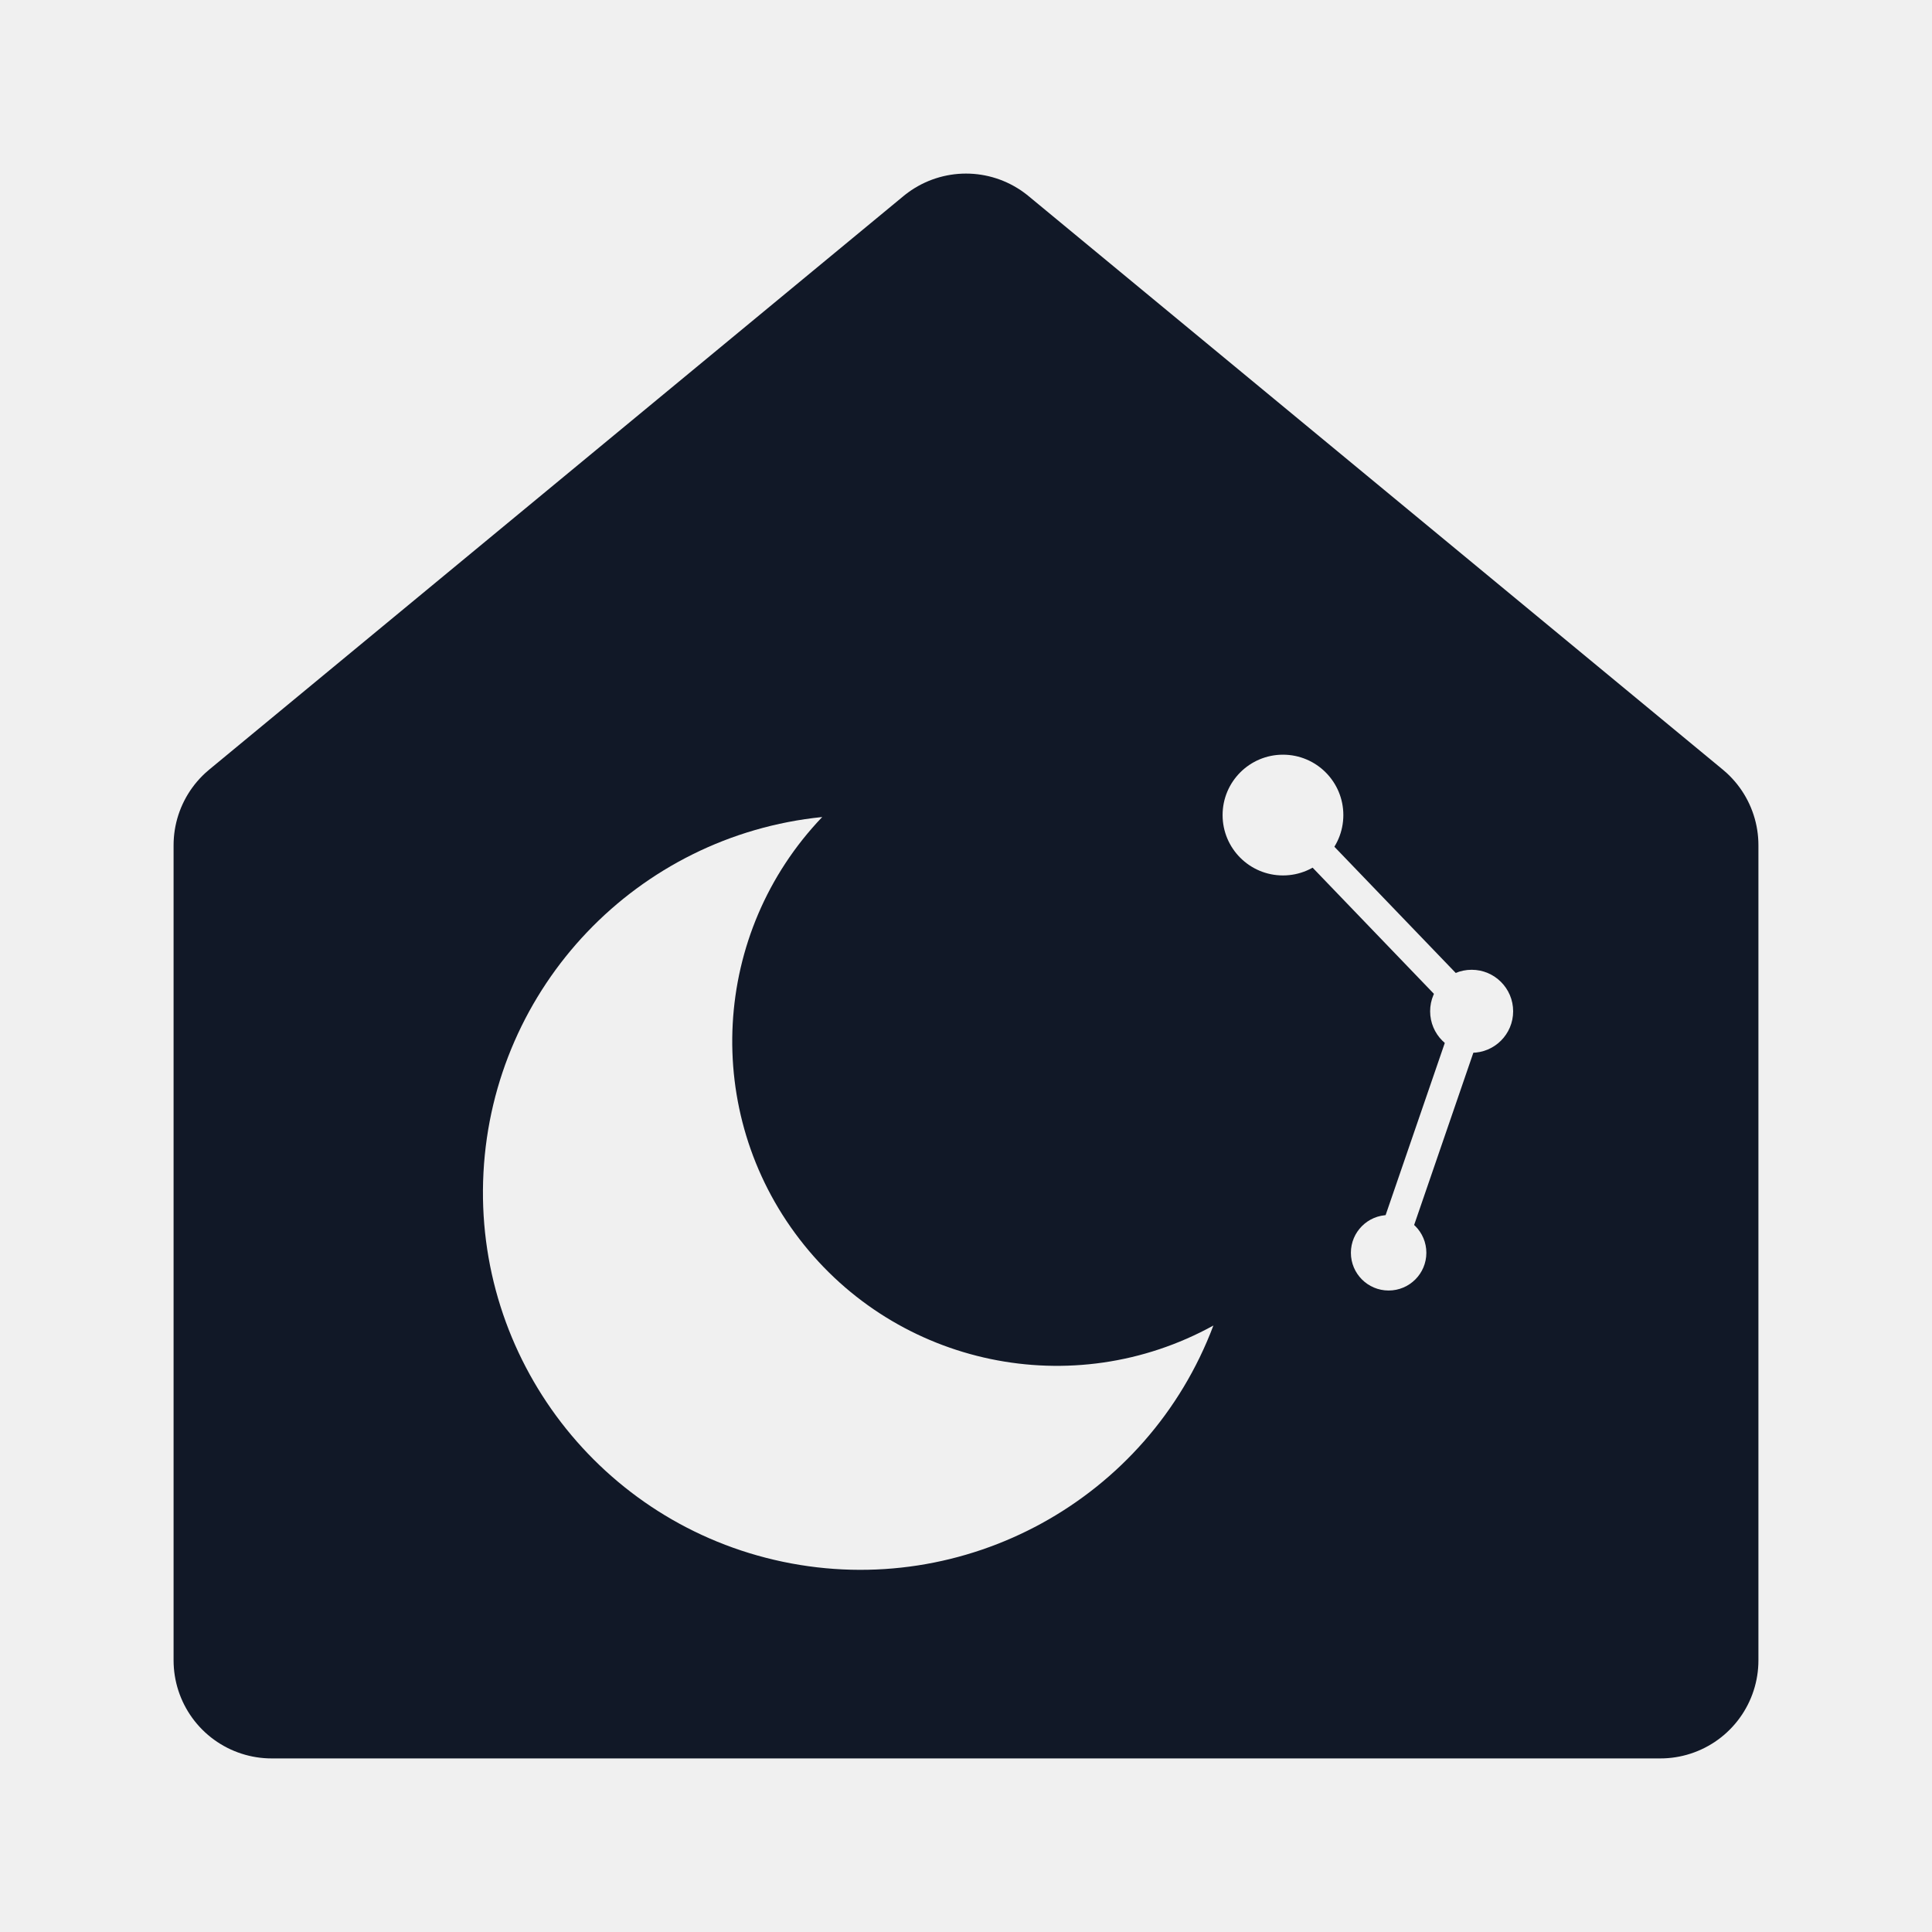
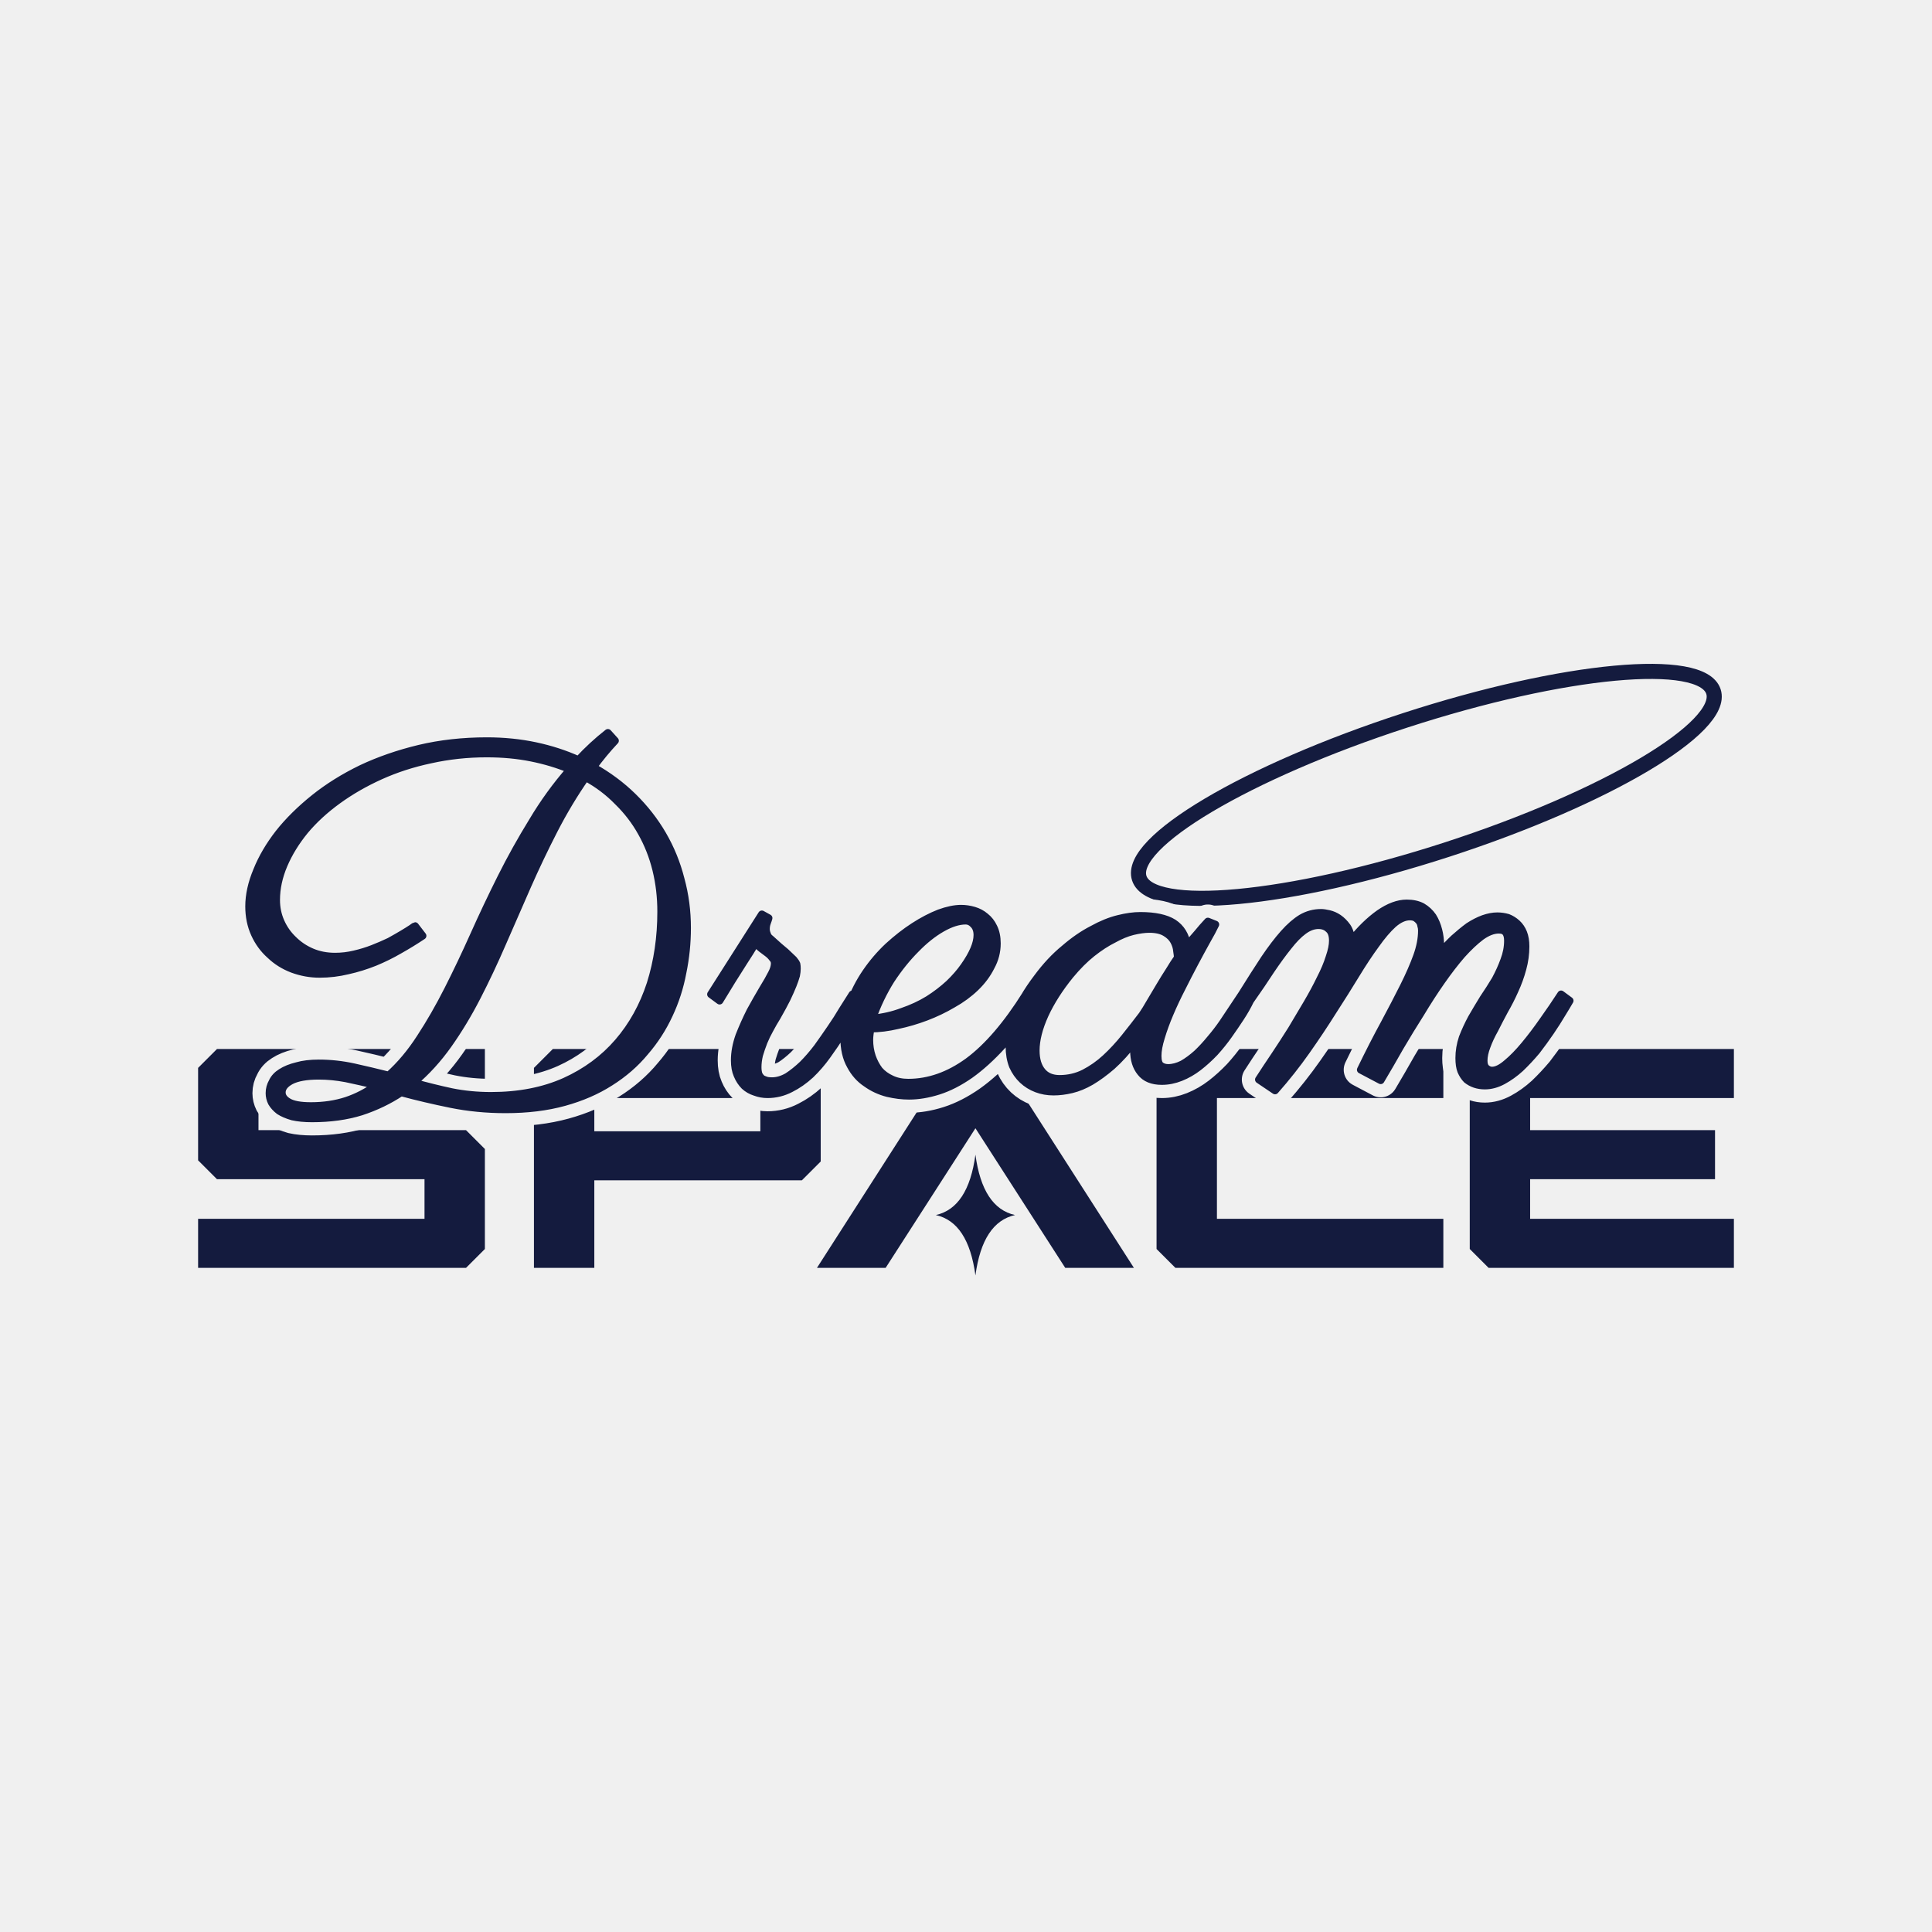
- <svg xmlns="http://www.w3.org/2000/svg" width="256" height="256" viewBox="0 0 256 256" fill="none">
-   <defs>
-     <mask id="mk" maskUnits="userSpaceOnUse" x="0" y="0" width="256" height="256">
-       <rect width="256" height="256" fill="#fff" />
-       <path d="M108.95 108.26 A50 50 0 1 0 160.78 175.64 A43 43 0 0 1 108.95 108.26 Z" fill="#000" />
-       <path d="M170 108 L195 134 L184 166" fill="none" stroke="#000" stroke-width="4" stroke-linecap="round" />
-       <circle cx="170" cy="108" r="8" fill="#000" />
-       <circle cx="195" cy="134" r="5.5" fill="#000" />
-       <circle cx="184" cy="166" r="5" fill="#000" />
-     </mask>
-   </defs>
-   <path d="M128 36 L220 112 L220 220 L36 220 L36 112 Z" fill="#111827" stroke="#111827" stroke-width="26" stroke-linejoin="round" mask="url(#mk)" />
+ <svg xmlns="http://www.w3.org/2000/svg" width="256" height="256" viewBox="0 0 512 512" fill="none">
+   <g transform="translate(0 -12)">
+     <defs>
+       <linearGradient id="mk-space" x1="52.5" y1="0" x2="459.5" y2="0" gradientUnits="userSpaceOnUse">
+         <stop offset="0" stop-color="#141B3E" />
+         <stop offset="1" stop-color="#141B3E" />
+       </linearGradient>
+       <linearGradient id="mk-dream" x1="64" y1="0" x2="416" y2="0" gradientUnits="userSpaceOnUse">
+         <stop offset="0" stop-color="#141B3E" />
+         <stop offset="1" stop-color="#141B3E" />
+       </linearGradient>
+       <mask id="mk-ko" maskUnits="userSpaceOnUse" x="0" y="0" width="512" height="512">
+         <rect width="512" height="512" fill="#fff" />
+         <path d="M161.1 206.2L163.0 208.3Q159.9 211.6 157.2 215.3L157.2 215.3Q163.1 218.6 167.7 223.1Q172.4 227.7 175.6 233.2Q178.8 238.7 180.4 245.0Q182.1 251.2 182.1 257.9L182.1 257.9Q182.1 263.9 180.9 269.7Q179.8 275.6 177.3 280.9Q174.8 286.3 170.9 290.8Q167.1 295.4 161.7 298.8Q156.4 302.2 149.5 304.1Q142.6 306.0 134.0 306.0L134.0 306.0Q126.4 306.0 119.5 304.6Q112.6 303.2 106.3 301.5L106.3 301.5Q101.5 304.7 95.7 306.6Q89.9 308.4 82.7 308.4L82.7 308.4Q79.7 308.4 77.5 307.9Q75.4 307.3 74.0 306.4Q72.7 305.4 72.0 304.2Q71.4 303.0 71.4 301.7L71.4 301.7Q71.4 300.1 72.2 298.7Q72.9 297.2 74.5 296.2Q76.2 295.1 78.7 294.5Q81.1 293.8 84.5 293.8L84.5 293.8Q89.1 293.8 93.7 294.8Q98.2 295.8 103.0 297.0L103.0 297.0Q107.6 292.9 111.4 287.0Q115.2 281.2 118.7 274.3Q122.2 267.4 125.6 259.8Q129.0 252.2 132.8 244.6Q136.6 237.0 141.1 229.7Q145.5 222.3 151.1 215.9L151.1 215.9Q146.3 213.9 140.8 212.8Q135.3 211.7 129.0 211.7L129.0 211.7Q121.3 211.7 114.1 213.3Q107.0 214.8 100.8 217.6Q94.6 220.4 89.5 224.1Q84.4 227.8 80.8 232.1Q77.2 236.5 75.2 241.2Q73.2 245.9 73.2 250.5L73.2 250.5Q73.2 253.6 74.4 256.3Q75.6 259.0 77.7 261.0Q79.8 263.1 82.6 264.3Q85.4 265.5 88.8 265.5L88.8 265.5Q91.4 265.5 93.9 264.9Q96.5 264.3 98.8 263.4Q101.1 262.5 103.2 261.5Q105.2 260.4 106.7 259.5Q108.2 258.6 109.1 258.0Q109.9 257.4 110.0 257.4L110.0 257.4L112.0 260.0Q109.0 262.0 105.8 263.8Q102.7 265.6 99.3 267.0Q95.8 268.4 92.2 269.2Q88.5 270.1 84.7 270.1L84.7 270.1Q81.0 270.1 77.5 268.8Q74.1 267.5 71.6 265.1Q69.0 262.8 67.5 259.5Q66 256.2 66 252.2L66 252.2Q66 247.7 68.1 242.7Q70.1 237.7 73.9 232.8Q77.7 228.0 83.3 223.5Q88.8 219.1 95.8 215.7Q102.8 212.4 111.1 210.4Q119.5 208.4 129.0 208.4L129.0 208.4Q135.8 208.4 141.9 209.7Q148.0 211.0 153.3 213.4L153.3 213.4Q156.9 209.5 161.1 206.2L161.1 206.2ZM175.2 253.6L175.2 253.6Q175.2 247.8 173.9 242.5Q172.6 237.2 170.0 232.6Q167.5 228.1 163.7 224.4Q160.0 220.6 155.2 218.0L155.2 218.0Q150.6 224.6 146.8 232.0Q143.0 239.4 139.7 246.9Q136.4 254.5 133.1 262.0Q129.9 269.4 126.4 276.2Q122.9 283.0 118.8 288.8Q114.7 294.6 109.6 298.9L109.6 298.9Q114.6 300.3 119.7 301.4Q124.7 302.4 130.1 302.4L130.1 302.4Q141.2 302.4 149.7 298.6Q158.1 294.8 163.8 288.2Q169.5 281.6 172.4 272.7Q175.2 263.8 175.2 253.6ZM82.4 305.1L82.4 305.1Q87.5 305.1 91.8 303.7Q96.0 302.3 99.7 299.6L99.7 299.6Q95.5 298.6 91.7 297.8Q88.0 297.1 84.5 297.1L84.5 297.1Q79.6 297.1 77.1 298.4Q74.7 299.7 74.7 301.5L74.7 301.5Q74.7 303.0 76.4 304.0Q78.2 305.1 82.4 305.1ZM225.9 275.5L228.2 277.2Q227.3 278.6 226.0 281.0Q224.7 283.4 223.0 286.1Q221.3 288.8 219.2 291.7Q217.2 294.5 214.8 296.8Q212.3 299.1 209.5 300.5Q206.6 302.0 203.4 302.0L203.4 302.0Q201.7 302.0 200.1 301.4Q198.5 300.9 197.3 299.8Q196.1 298.6 195.4 296.9Q194.7 295.3 194.7 293.0L194.7 293.0Q194.7 289.9 195.9 286.5Q197.2 283.2 198.8 280.0Q200.5 276.9 202.1 274.2Q203.7 271.6 204.5 270.0L204.5 270.0Q205.3 268.5 205.3 267.3L205.3 267.3Q205.3 266.5 204.7 265.9Q204.2 265.2 203.4 264.6Q202.6 264.0 201.8 263.4Q200.9 262.7 200.3 261.8L200.3 261.8Q198.8 264.3 197.1 266.9L197.1 266.9Q195.7 269.1 194.0 271.8Q192.3 274.6 190.7 277.2L190.7 277.2L188.4 275.5L201.9 254.3L203.7 255.3Q203.6 255.7 203.3 256.5Q203.0 257.3 203.0 258.2L203.0 258.2Q203.0 258.9 203.3 259.6Q203.5 260.3 204.2 260.8L204.2 260.8Q206.7 263.1 208.2 264.3Q209.6 265.6 210.3 266.3Q210.9 267.0 211.1 267.5Q211.2 268.0 211.2 268.7L211.2 268.7Q211.2 269.5 211.0 270.5Q210.7 271.6 210.1 273.1Q209.5 274.6 208.5 276.7Q207.5 278.7 205.9 281.5L205.9 281.5Q204.9 283.1 204.0 284.8Q203.1 286.4 202.4 288.1Q201.7 289.9 201.2 291.6Q200.8 293.3 200.8 294.8L200.8 294.8Q200.8 296.0 201.1 296.8Q201.5 297.5 202.0 297.9Q202.6 298.2 203.3 298.4Q203.9 298.5 204.6 298.5L204.6 298.5Q206.6 298.5 208.7 297.3Q210.7 296.0 212.7 294.1Q214.7 292.1 216.6 289.6Q218.4 287.1 220.1 284.6Q221.9 282.0 223.3 279.6Q224.8 277.2 225.9 275.5L225.9 275.5ZM230.7 284.6L230.7 284.6Q230.6 285.4 230.5 286.1Q230.4 286.9 230.4 287.6L230.4 287.6Q230.4 289.9 231.1 292.0Q231.8 294.0 233.0 295.6Q234.3 297.1 236.3 298.0Q238.2 298.9 240.7 298.9L240.7 298.9Q248.9 298.9 256.6 293.3Q264.3 287.6 271.9 275.5L271.9 275.5L274.1 277.4Q269.9 284.3 265.6 289.1Q261.3 293.8 257.1 296.8Q252.8 299.8 248.7 301.1Q244.6 302.4 240.9 302.4L240.9 302.4Q238.2 302.4 235.2 301.7Q232.1 300.9 229.6 299.1Q227.0 297.4 225.4 294.4Q223.7 291.4 223.7 287.0L223.7 287.0Q223.7 282.3 225.3 277.9Q226.9 273.5 229.5 269.7Q232.1 265.9 235.4 262.8Q238.8 259.7 242.2 257.5Q245.6 255.3 248.9 254.0Q252.2 252.8 254.7 252.8L254.7 252.8Q256.4 252.8 258.1 253.3Q259.8 253.8 261.1 254.9Q262.5 256.0 263.3 257.7Q264.2 259.5 264.2 262.0L264.2 262.0Q264.2 265.3 262.6 268.2Q261.1 271.2 258.5 273.7Q255.9 276.2 252.5 278.1Q249.1 280.1 245.4 281.5Q241.7 282.9 237.9 283.7Q234.1 284.6 230.7 284.6ZM231.2 281.9L231.2 281.9Q235.4 281.5 239.1 280.1Q242.9 278.8 246.0 276.9Q249.0 275.0 251.5 272.7Q253.9 270.4 255.5 268.1Q257.2 265.7 258.1 263.6Q259.0 261.5 259.0 259.8L259.0 259.8Q259.0 258.0 258.0 257.0Q257.1 256.0 255.9 256.0L255.9 256.0Q253.1 256.0 249.6 258.0Q246.1 260.0 242.7 263.5Q239.2 267.0 236.1 271.7Q233.1 276.5 231.2 281.9ZM320.1 256.2L322.1 257.0Q321.3 258.7 319.8 261.3Q318.3 264.0 316.6 267.2Q314.9 270.4 313.2 273.8Q311.4 277.3 310.0 280.6Q308.6 283.9 307.7 286.9Q306.8 289.8 306.8 291.8L306.8 291.8Q306.8 293.8 307.6 294.4Q308.4 295.0 309.6 295.0L309.6 295.0Q311.4 295.0 313.4 294.0Q315.3 292.9 317.2 291.2Q319.0 289.5 320.8 287.3Q322.6 285.2 324.1 283.0Q325.6 280.8 326.9 278.8Q328.2 276.9 329.1 275.5L329.1 275.5L331.3 277.2Q330.3 279.3 328.8 281.6Q327.3 283.9 325.6 286.3Q323.9 288.7 321.9 290.9Q319.8 293.1 317.6 294.8Q315.4 296.5 312.9 297.5Q310.4 298.5 307.9 298.5L307.9 298.5Q304.1 298.5 302.3 296.2Q300.5 294.0 300.5 290.4L300.5 290.4Q300.5 290.1 300.6 289.3Q300.6 288.4 300.7 287.9L300.7 287.9Q297.6 291.9 294.7 294.5Q291.8 297.0 289.1 298.6Q286.5 300.1 284.0 300.7Q281.5 301.3 279.2 301.3L279.2 301.3Q276.8 301.3 274.7 300.5Q272.6 299.7 271.0 298.2Q269.4 296.7 268.4 294.5Q267.5 292.2 267.5 289.3L267.5 289.3Q267.5 285.7 269.1 281.1Q270.8 276.5 274.9 271.1L274.9 271.1Q278.3 266.5 282.1 263.4Q285.8 260.2 289.5 258.3Q293.1 256.3 296.4 255.5Q299.6 254.7 302.2 254.7L302.2 254.7Q308.0 254.7 311.0 256.6Q314.0 258.6 314.6 262.5L314.6 262.5Q315.9 261.0 317.3 259.4Q318.6 257.8 320.1 256.2L320.1 256.2ZM302.7 281.0L302.7 281.0Q303.6 279.7 304.8 277.6Q306.0 275.6 307.3 273.4Q308.6 271.2 309.9 269.2Q311.1 267.2 312.1 265.8L312.1 265.8Q312.1 265.2 311.9 264.0Q311.8 262.7 311.1 261.4Q310.4 260.1 308.9 259.2Q307.3 258.2 304.6 258.2L304.6 258.2Q302.7 258.2 300.2 258.8Q297.8 259.4 295.1 260.9Q292.3 262.3 289.4 264.6Q286.5 266.9 283.6 270.4L283.6 270.4Q279.3 275.7 276.9 280.9Q274.5 286.2 274.5 290.4L274.5 290.4Q274.5 294.0 276.2 296.0Q277.8 297.9 280.8 297.9L280.8 297.9Q284.3 297.9 287.3 296.4Q290.4 294.8 293.0 292.4Q295.7 289.9 298.1 286.9Q300.5 283.9 302.7 281.0ZM381.5 264.7L381.5 264.7Q383.4 262.5 385.3 260.7Q387.3 258.9 389.2 257.5Q391.2 256.2 393.1 255.5Q395.1 254.8 396.8 254.8L396.8 254.8Q398.2 254.8 399.6 255.2Q400.9 255.7 402.0 256.7Q403.1 257.7 403.7 259.2Q404.3 260.7 404.3 262.8L404.3 262.8Q404.3 265.8 403.5 268.7Q402.7 271.7 401.4 274.5Q400.2 277.2 398.7 279.8Q397.3 282.4 396.1 284.8Q394.8 287.1 394.0 289.3Q393.2 291.4 393.2 293.1L393.2 293.1Q393.2 294.5 393.9 295.1Q394.6 295.7 395.4 295.7L395.4 295.7Q397.1 295.7 399.3 293.8Q401.6 291.9 404.0 289.0Q406.5 286.0 409.0 282.4Q411.5 278.9 413.7 275.5L413.7 275.5L416.0 277.2Q415.2 278.6 413.9 280.7Q412.6 282.9 410.9 285.4Q409.2 287.9 407.2 290.5Q405.1 293.0 402.9 295.1Q400.7 297.1 398.3 298.4Q395.9 299.7 393.5 299.7L393.5 299.7Q392.1 299.7 390.9 299.3Q389.7 298.9 388.7 298.1Q387.8 297.2 387.2 295.8Q386.7 294.5 386.7 292.4L386.7 292.4Q386.7 289.7 387.6 287.0Q388.6 284.4 390.0 281.8Q391.5 279.2 393.1 276.6Q394.8 274.1 396.3 271.6Q397.7 269.0 398.6 266.5Q399.6 263.9 399.6 261.3L399.6 261.3Q399.6 259.9 399.1 259.2Q398.6 258.4 397.2 258.4L397.2 258.4Q395.0 258.4 392.5 260.2Q390.1 262.0 387.4 265.0Q384.8 268.0 382.0 272.0Q379.2 276.0 376.5 280.5Q373.7 284.9 371.0 289.5Q368.4 294.1 365.9 298.3L365.9 298.3L360.6 295.5Q363.9 288.7 366.9 283.2Q369.8 277.8 372.0 273.4Q374.2 269.0 375.5 265.4Q376.8 261.8 376.8 258.6L376.8 258.6Q376.8 257.9 376.6 257.3Q376.5 256.6 376.1 256.1Q375.7 255.6 375.1 255.2Q374.5 254.9 373.6 254.9L373.6 254.9Q371.5 254.9 369.2 256.9Q367.0 258.9 364.6 262.3Q362.1 265.7 359.3 270.3Q356.5 274.9 353.2 280.0Q350.0 285.1 346.2 290.5Q342.4 295.9 337.9 301.0L337.9 301.0L333.6 298.1Q335.6 295.0 337.9 291.6Q340.1 288.3 342.3 284.8Q344.4 281.3 346.4 277.9Q348.4 274.5 349.9 271.4Q351.5 268.3 352.3 265.7Q353.2 263.1 353.2 261.3L353.2 261.3Q353.2 259.1 352.1 258.2Q351.1 257.2 349.4 257.2L349.4 257.2Q347.4 257.2 345.4 258.7Q343.5 260.1 341.4 262.8Q339.3 265.4 336.8 269.1Q334.4 272.8 331.3 277.2L331.3 277.2L329.1 275.5Q332.4 270.2 335.1 266.1Q337.8 262.1 340.2 259.4Q342.6 256.7 344.9 255.3Q347.3 253.9 350.1 253.9L350.1 253.9Q350.9 253.9 352.2 254.2Q353.5 254.5 354.7 255.3Q356.0 256.2 357.0 257.6Q358.0 259.1 358.1 261.3L358.1 261.3Q361.7 256.8 365.5 254.1Q369.4 251.4 372.8 251.4L372.8 251.4Q375.2 251.4 376.9 252.3Q378.6 253.3 379.7 254.9Q380.7 256.5 381.2 258.5Q381.7 260.4 381.7 262.5L381.7 262.5Q381.7 263.0 381.6 263.5Q381.6 264.1 381.5 264.7Z" fill="#000" stroke="#000" stroke-linejoin="round" stroke-width="9" />
+       </mask>
+     </defs>
+     <g mask="url(#mk-ko)">
+       <path d="M52.5 295L57.5 290L128.5 290L128.5 303L68.5 303L68.5 311.5L123.5 311.5L128.5 316.5L128.5 343L123.5 348L52.5 348L52.5 335L112.5 335L112.5 324.5L57.5 324.5L52.5 319.5ZM141.5 295L146.5 290L212.5 290L217.5 295L217.5 319.8L212.5 324.8L157.5 324.8L157.5 348L141.5 348ZM157.5 303L157.5 311.8L201.5 311.8L201.5 303ZM253.7 290L263.3 290L300.5 348L282.3 348L258.5 311L234.7 348L216.5 348ZM306.5 295L311.5 290L382.5 290L382.5 303L322.5 303L322.5 335L382.5 335L382.5 348L311.5 348L306.5 343ZM389.5 295L394.5 290L459.5 290L459.5 303L405.5 303L405.5 311.5L454.5 311.5L454.5 324.5L405.5 324.5L405.5 335L459.5 335L459.5 348L394.5 348L389.5 343Z" fill="url(#mk-space)" fill-rule="evenodd" />
+       <path d="M258.5 318Q260.4 332.1 269 334Q260.4 335.9 258.5 350Q256.6 335.9 248 334Q256.6 332.1 258.5 318Z" fill="#141B3E" />
+       <ellipse cx="378" cy="220" rx="80" ry="18" fill="none" stroke="#141B3E" stroke-width="4" transform="rotate(-18 378 220)" />
+     </g>
+     <path d="M161.1 206.2L163.0 208.3Q159.9 211.6 157.2 215.3L157.2 215.3Q163.1 218.6 167.7 223.1Q172.4 227.7 175.6 233.2Q178.8 238.7 180.4 245.0Q182.1 251.2 182.1 257.9L182.1 257.9Q182.1 263.9 180.9 269.7Q179.8 275.6 177.3 280.9Q174.8 286.3 170.9 290.8Q167.1 295.4 161.7 298.8Q156.4 302.2 149.5 304.1Q142.6 306.0 134.0 306.0L134.0 306.0Q126.4 306.0 119.5 304.6Q112.6 303.2 106.3 301.5L106.3 301.5Q101.5 304.7 95.7 306.6Q89.9 308.4 82.7 308.4L82.7 308.4Q79.7 308.4 77.5 307.9Q75.4 307.3 74.0 306.4Q72.7 305.4 72.0 304.2Q71.4 303.0 71.4 301.7L71.4 301.7Q71.4 300.1 72.2 298.7Q72.9 297.2 74.5 296.2Q76.2 295.1 78.7 294.5Q81.1 293.8 84.5 293.8L84.5 293.8Q89.1 293.8 93.7 294.8Q98.2 295.8 103.0 297.0L103.0 297.0Q107.6 292.9 111.4 287.0Q115.2 281.2 118.7 274.3Q122.2 267.4 125.6 259.8Q129.0 252.2 132.8 244.6Q136.6 237.0 141.1 229.7Q145.5 222.3 151.1 215.9L151.1 215.9Q146.3 213.9 140.8 212.8Q135.3 211.7 129.0 211.7L129.0 211.7Q121.3 211.7 114.1 213.3Q107.0 214.8 100.8 217.6Q94.6 220.4 89.5 224.1Q84.4 227.8 80.8 232.1Q77.2 236.5 75.2 241.2Q73.2 245.9 73.2 250.5L73.2 250.5Q73.2 253.6 74.4 256.3Q75.6 259.0 77.7 261.0Q79.8 263.1 82.6 264.3Q85.4 265.5 88.8 265.5L88.8 265.5Q91.4 265.5 93.9 264.9Q96.5 264.3 98.8 263.4Q101.1 262.5 103.2 261.5Q105.2 260.4 106.7 259.5Q108.2 258.6 109.1 258.0Q109.9 257.4 110.0 257.4L110.0 257.4L112.0 260.0Q109.0 262.0 105.8 263.8Q102.7 265.6 99.3 267.0Q95.8 268.4 92.2 269.2Q88.5 270.1 84.7 270.1L84.7 270.1Q81.0 270.1 77.5 268.8Q74.1 267.5 71.6 265.1Q69.0 262.8 67.5 259.5Q66 256.2 66 252.2L66 252.2Q66 247.7 68.1 242.7Q70.1 237.7 73.9 232.8Q77.7 228.0 83.3 223.5Q88.8 219.1 95.8 215.7Q102.8 212.4 111.1 210.4Q119.5 208.4 129.0 208.4L129.0 208.4Q135.8 208.4 141.9 209.7Q148.0 211.0 153.3 213.4L153.3 213.4Q156.9 209.5 161.1 206.2L161.1 206.2ZM175.2 253.6L175.2 253.6Q175.2 247.8 173.9 242.5Q172.6 237.2 170.0 232.6Q167.5 228.1 163.7 224.4Q160.0 220.6 155.2 218.0L155.2 218.0Q150.6 224.6 146.8 232.0Q143.0 239.4 139.7 246.9Q136.4 254.5 133.1 262.0Q129.9 269.4 126.4 276.2Q122.9 283.0 118.8 288.8Q114.7 294.6 109.6 298.9L109.6 298.9Q114.6 300.3 119.7 301.4Q124.7 302.4 130.1 302.4L130.1 302.4Q141.2 302.4 149.7 298.6Q158.1 294.8 163.8 288.2Q169.5 281.6 172.4 272.7Q175.2 263.8 175.2 253.6ZM82.4 305.1L82.4 305.1Q87.5 305.1 91.8 303.7Q96.0 302.3 99.7 299.6L99.7 299.6Q95.5 298.6 91.7 297.8Q88.0 297.1 84.5 297.1L84.5 297.1Q79.6 297.1 77.1 298.4Q74.7 299.7 74.7 301.5L74.7 301.5Q74.7 303.0 76.4 304.0Q78.2 305.1 82.4 305.1ZM225.9 275.5L228.2 277.2Q227.3 278.6 226.0 281.0Q224.7 283.4 223.0 286.1Q221.3 288.8 219.2 291.7Q217.2 294.5 214.8 296.8Q212.3 299.1 209.5 300.5Q206.6 302.0 203.4 302.0L203.4 302.0Q201.7 302.0 200.1 301.4Q198.5 300.9 197.3 299.8Q196.1 298.6 195.4 296.9Q194.7 295.3 194.7 293.0L194.7 293.0Q194.7 289.9 195.9 286.5Q197.2 283.2 198.8 280.0Q200.5 276.9 202.1 274.2Q203.7 271.6 204.5 270.0L204.5 270.0Q205.3 268.5 205.3 267.3L205.3 267.3Q205.3 266.5 204.7 265.9Q204.2 265.2 203.4 264.6Q202.6 264.0 201.8 263.4Q200.9 262.7 200.3 261.8L200.3 261.8Q198.8 264.3 197.1 266.9L197.1 266.9Q195.7 269.1 194.0 271.8Q192.3 274.6 190.7 277.2L190.7 277.2L188.4 275.5L201.9 254.3L203.7 255.3Q203.6 255.7 203.3 256.5Q203.0 257.3 203.0 258.2L203.0 258.2Q203.0 258.9 203.3 259.6Q203.5 260.3 204.2 260.8L204.2 260.8Q206.7 263.1 208.2 264.3Q209.6 265.6 210.3 266.3Q210.9 267.0 211.1 267.5Q211.2 268.0 211.2 268.7L211.2 268.7Q211.2 269.5 211.0 270.5Q210.7 271.6 210.1 273.1Q209.5 274.6 208.5 276.7Q207.5 278.7 205.9 281.5L205.9 281.5Q204.9 283.1 204.0 284.8Q203.1 286.4 202.4 288.1Q201.7 289.9 201.2 291.6Q200.8 293.3 200.8 294.8L200.8 294.8Q200.8 296.0 201.1 296.8Q201.5 297.5 202.0 297.9Q202.6 298.2 203.3 298.4Q203.9 298.5 204.6 298.5L204.6 298.5Q206.6 298.5 208.7 297.3Q210.7 296.0 212.7 294.1Q214.7 292.1 216.6 289.6Q218.4 287.1 220.1 284.6Q221.9 282.0 223.3 279.6Q224.8 277.2 225.9 275.5L225.9 275.5ZM230.7 284.6L230.7 284.6Q230.6 285.4 230.5 286.1Q230.4 286.9 230.4 287.6L230.4 287.6Q230.4 289.9 231.1 292.0Q231.8 294.0 233.0 295.6Q234.3 297.1 236.3 298.0Q238.2 298.9 240.7 298.9L240.7 298.9Q248.9 298.9 256.6 293.3Q264.3 287.6 271.9 275.5L271.9 275.5L274.1 277.4Q269.9 284.3 265.6 289.1Q261.3 293.8 257.1 296.8Q252.8 299.8 248.7 301.1Q244.6 302.4 240.9 302.4L240.9 302.4Q238.2 302.4 235.2 301.7Q232.1 300.9 229.6 299.1Q227.0 297.4 225.4 294.4Q223.7 291.4 223.7 287.0L223.7 287.0Q223.7 282.3 225.3 277.9Q226.9 273.5 229.5 269.7Q232.1 265.9 235.4 262.8Q238.8 259.7 242.2 257.5Q245.6 255.3 248.9 254.0Q252.2 252.8 254.7 252.8L254.7 252.8Q256.4 252.8 258.1 253.3Q259.8 253.8 261.1 254.9Q262.5 256.0 263.3 257.7Q264.2 259.5 264.2 262.0L264.2 262.0Q264.2 265.3 262.6 268.2Q261.1 271.2 258.5 273.7Q255.9 276.2 252.5 278.1Q249.1 280.1 245.4 281.5Q241.7 282.9 237.9 283.7Q234.1 284.6 230.7 284.6ZM231.2 281.9L231.2 281.9Q235.4 281.5 239.1 280.1Q242.9 278.8 246.0 276.9Q249.0 275.0 251.5 272.7Q253.9 270.4 255.5 268.1Q257.2 265.7 258.1 263.6Q259.0 261.5 259.0 259.8L259.0 259.8Q259.0 258.0 258.0 257.0Q257.1 256.0 255.9 256.0L255.9 256.0Q253.1 256.0 249.6 258.0Q246.1 260.0 242.7 263.5Q239.2 267.0 236.1 271.7Q233.1 276.5 231.2 281.9ZM320.1 256.2L322.1 257.0Q321.3 258.7 319.8 261.3Q318.3 264.0 316.6 267.2Q314.9 270.4 313.2 273.8Q311.4 277.3 310.0 280.6Q308.6 283.9 307.7 286.9Q306.8 289.8 306.8 291.8L306.8 291.8Q306.8 293.8 307.6 294.4Q308.4 295.0 309.6 295.0L309.6 295.0Q311.4 295.0 313.4 294.0Q315.3 292.9 317.2 291.2Q319.0 289.5 320.8 287.3Q322.6 285.2 324.1 283.0Q325.6 280.8 326.9 278.8Q328.2 276.9 329.1 275.5L329.1 275.5L331.3 277.2Q330.3 279.3 328.8 281.6Q327.3 283.9 325.6 286.3Q323.9 288.7 321.9 290.9Q319.8 293.1 317.6 294.8Q315.4 296.5 312.9 297.5Q310.4 298.5 307.9 298.5L307.9 298.5Q304.1 298.5 302.3 296.2Q300.5 294.0 300.5 290.4L300.5 290.4Q300.5 290.1 300.6 289.3Q300.6 288.4 300.7 287.9L300.7 287.9Q297.6 291.9 294.7 294.5Q291.8 297.0 289.1 298.6Q286.5 300.1 284.0 300.7Q281.5 301.3 279.2 301.3L279.2 301.3Q276.8 301.3 274.7 300.5Q272.6 299.7 271.0 298.2Q269.4 296.7 268.4 294.5Q267.5 292.2 267.5 289.3L267.5 289.3Q267.5 285.7 269.1 281.1Q270.8 276.5 274.9 271.1L274.9 271.1Q278.3 266.5 282.1 263.4Q285.8 260.2 289.5 258.3Q293.1 256.3 296.4 255.5Q299.6 254.7 302.2 254.7L302.2 254.7Q308.0 254.7 311.0 256.6Q314.0 258.6 314.6 262.5L314.6 262.5Q315.9 261.0 317.3 259.4Q318.6 257.8 320.1 256.2L320.1 256.2ZM302.7 281.0L302.7 281.0Q303.6 279.7 304.8 277.6Q306.0 275.6 307.3 273.4Q308.6 271.2 309.9 269.2Q311.1 267.2 312.1 265.8L312.1 265.8Q312.1 265.2 311.9 264.0Q311.8 262.7 311.1 261.4Q310.4 260.1 308.9 259.2Q307.3 258.2 304.6 258.2L304.6 258.2Q302.7 258.2 300.2 258.8Q297.8 259.4 295.1 260.9Q292.3 262.3 289.4 264.6Q286.5 266.9 283.6 270.4L283.6 270.4Q279.3 275.7 276.9 280.9Q274.5 286.2 274.5 290.4L274.5 290.4Q274.5 294.0 276.2 296.0Q277.8 297.9 280.8 297.9L280.8 297.9Q284.3 297.9 287.3 296.4Q290.4 294.8 293.0 292.4Q295.7 289.9 298.1 286.9Q300.5 283.9 302.7 281.0ZM381.5 264.7L381.5 264.7Q383.4 262.5 385.3 260.7Q387.3 258.9 389.2 257.5Q391.2 256.2 393.1 255.5Q395.1 254.8 396.8 254.8L396.8 254.8Q398.2 254.8 399.6 255.2Q400.9 255.7 402.0 256.7Q403.1 257.7 403.7 259.2Q404.3 260.7 404.3 262.8L404.3 262.8Q404.3 265.8 403.5 268.7Q402.7 271.7 401.4 274.5Q400.2 277.2 398.7 279.8Q397.3 282.4 396.1 284.8Q394.8 287.1 394.0 289.3Q393.2 291.4 393.2 293.1L393.2 293.1Q393.2 294.5 393.9 295.1Q394.6 295.7 395.4 295.7L395.4 295.7Q397.1 295.7 399.3 293.8Q401.6 291.9 404.0 289.0Q406.5 286.0 409.0 282.4Q411.5 278.9 413.7 275.5L413.7 275.5L416.0 277.2Q415.2 278.6 413.9 280.7Q412.6 282.9 410.9 285.4Q409.2 287.9 407.2 290.5Q405.1 293.0 402.9 295.1Q400.7 297.1 398.3 298.4Q395.9 299.7 393.5 299.7L393.5 299.7Q392.1 299.7 390.9 299.3Q389.7 298.9 388.7 298.1Q387.8 297.2 387.2 295.8Q386.7 294.5 386.7 292.4L386.7 292.4Q386.7 289.7 387.6 287.0Q388.6 284.4 390.0 281.8Q391.5 279.2 393.1 276.6Q394.8 274.1 396.3 271.6Q397.7 269.0 398.6 266.5Q399.6 263.9 399.6 261.3L399.6 261.3Q399.6 259.9 399.1 259.2Q398.6 258.4 397.2 258.4L397.2 258.4Q395.0 258.4 392.5 260.2Q390.1 262.0 387.4 265.0Q384.8 268.0 382.0 272.0Q379.2 276.0 376.5 280.5Q373.7 284.9 371.0 289.5Q368.4 294.1 365.9 298.3L365.9 298.3L360.6 295.5Q363.9 288.7 366.9 283.2Q369.8 277.8 372.0 273.4Q374.2 269.0 375.5 265.4Q376.8 261.8 376.8 258.6L376.8 258.6Q376.8 257.9 376.6 257.3Q376.5 256.6 376.1 256.1Q375.7 255.6 375.1 255.2Q374.5 254.9 373.6 254.9L373.6 254.9Q371.5 254.9 369.2 256.9Q367.0 258.9 364.6 262.3Q362.1 265.7 359.3 270.3Q356.5 274.9 353.2 280.0Q350.0 285.1 346.2 290.5Q342.4 295.9 337.9 301.0L337.9 301.0L333.6 298.1Q335.6 295.0 337.9 291.6Q340.1 288.3 342.3 284.8Q344.4 281.3 346.4 277.9Q348.4 274.5 349.9 271.4Q351.5 268.3 352.3 265.7Q353.2 263.1 353.2 261.3L353.2 261.3Q353.2 259.1 352.1 258.2Q351.1 257.2 349.4 257.2L349.4 257.2Q347.4 257.2 345.4 258.7Q343.5 260.1 341.4 262.8Q339.3 265.4 336.8 269.1Q334.4 272.8 331.3 277.2L331.3 277.2L329.1 275.5Q332.4 270.2 335.1 266.1Q337.8 262.1 340.2 259.4Q342.6 256.7 344.9 255.3Q347.3 253.9 350.1 253.9L350.1 253.9Q350.9 253.9 352.2 254.2Q353.5 254.5 354.7 255.3Q356.0 256.2 357.0 257.6Q358.0 259.1 358.1 261.3L358.1 261.3Q361.7 256.8 365.5 254.1Q369.4 251.4 372.8 251.4L372.8 251.4Q375.2 251.4 376.9 252.3Q378.6 253.3 379.7 254.9Q380.7 256.5 381.2 258.5Q381.7 260.4 381.7 262.5L381.7 262.5Q381.7 263.0 381.6 263.5Q381.6 264.1 381.5 264.7Z" fill="url(#mk-dream)" stroke="url(#mk-dream)" stroke-linejoin="round" stroke-width="2" />
+   </g>
</svg>
